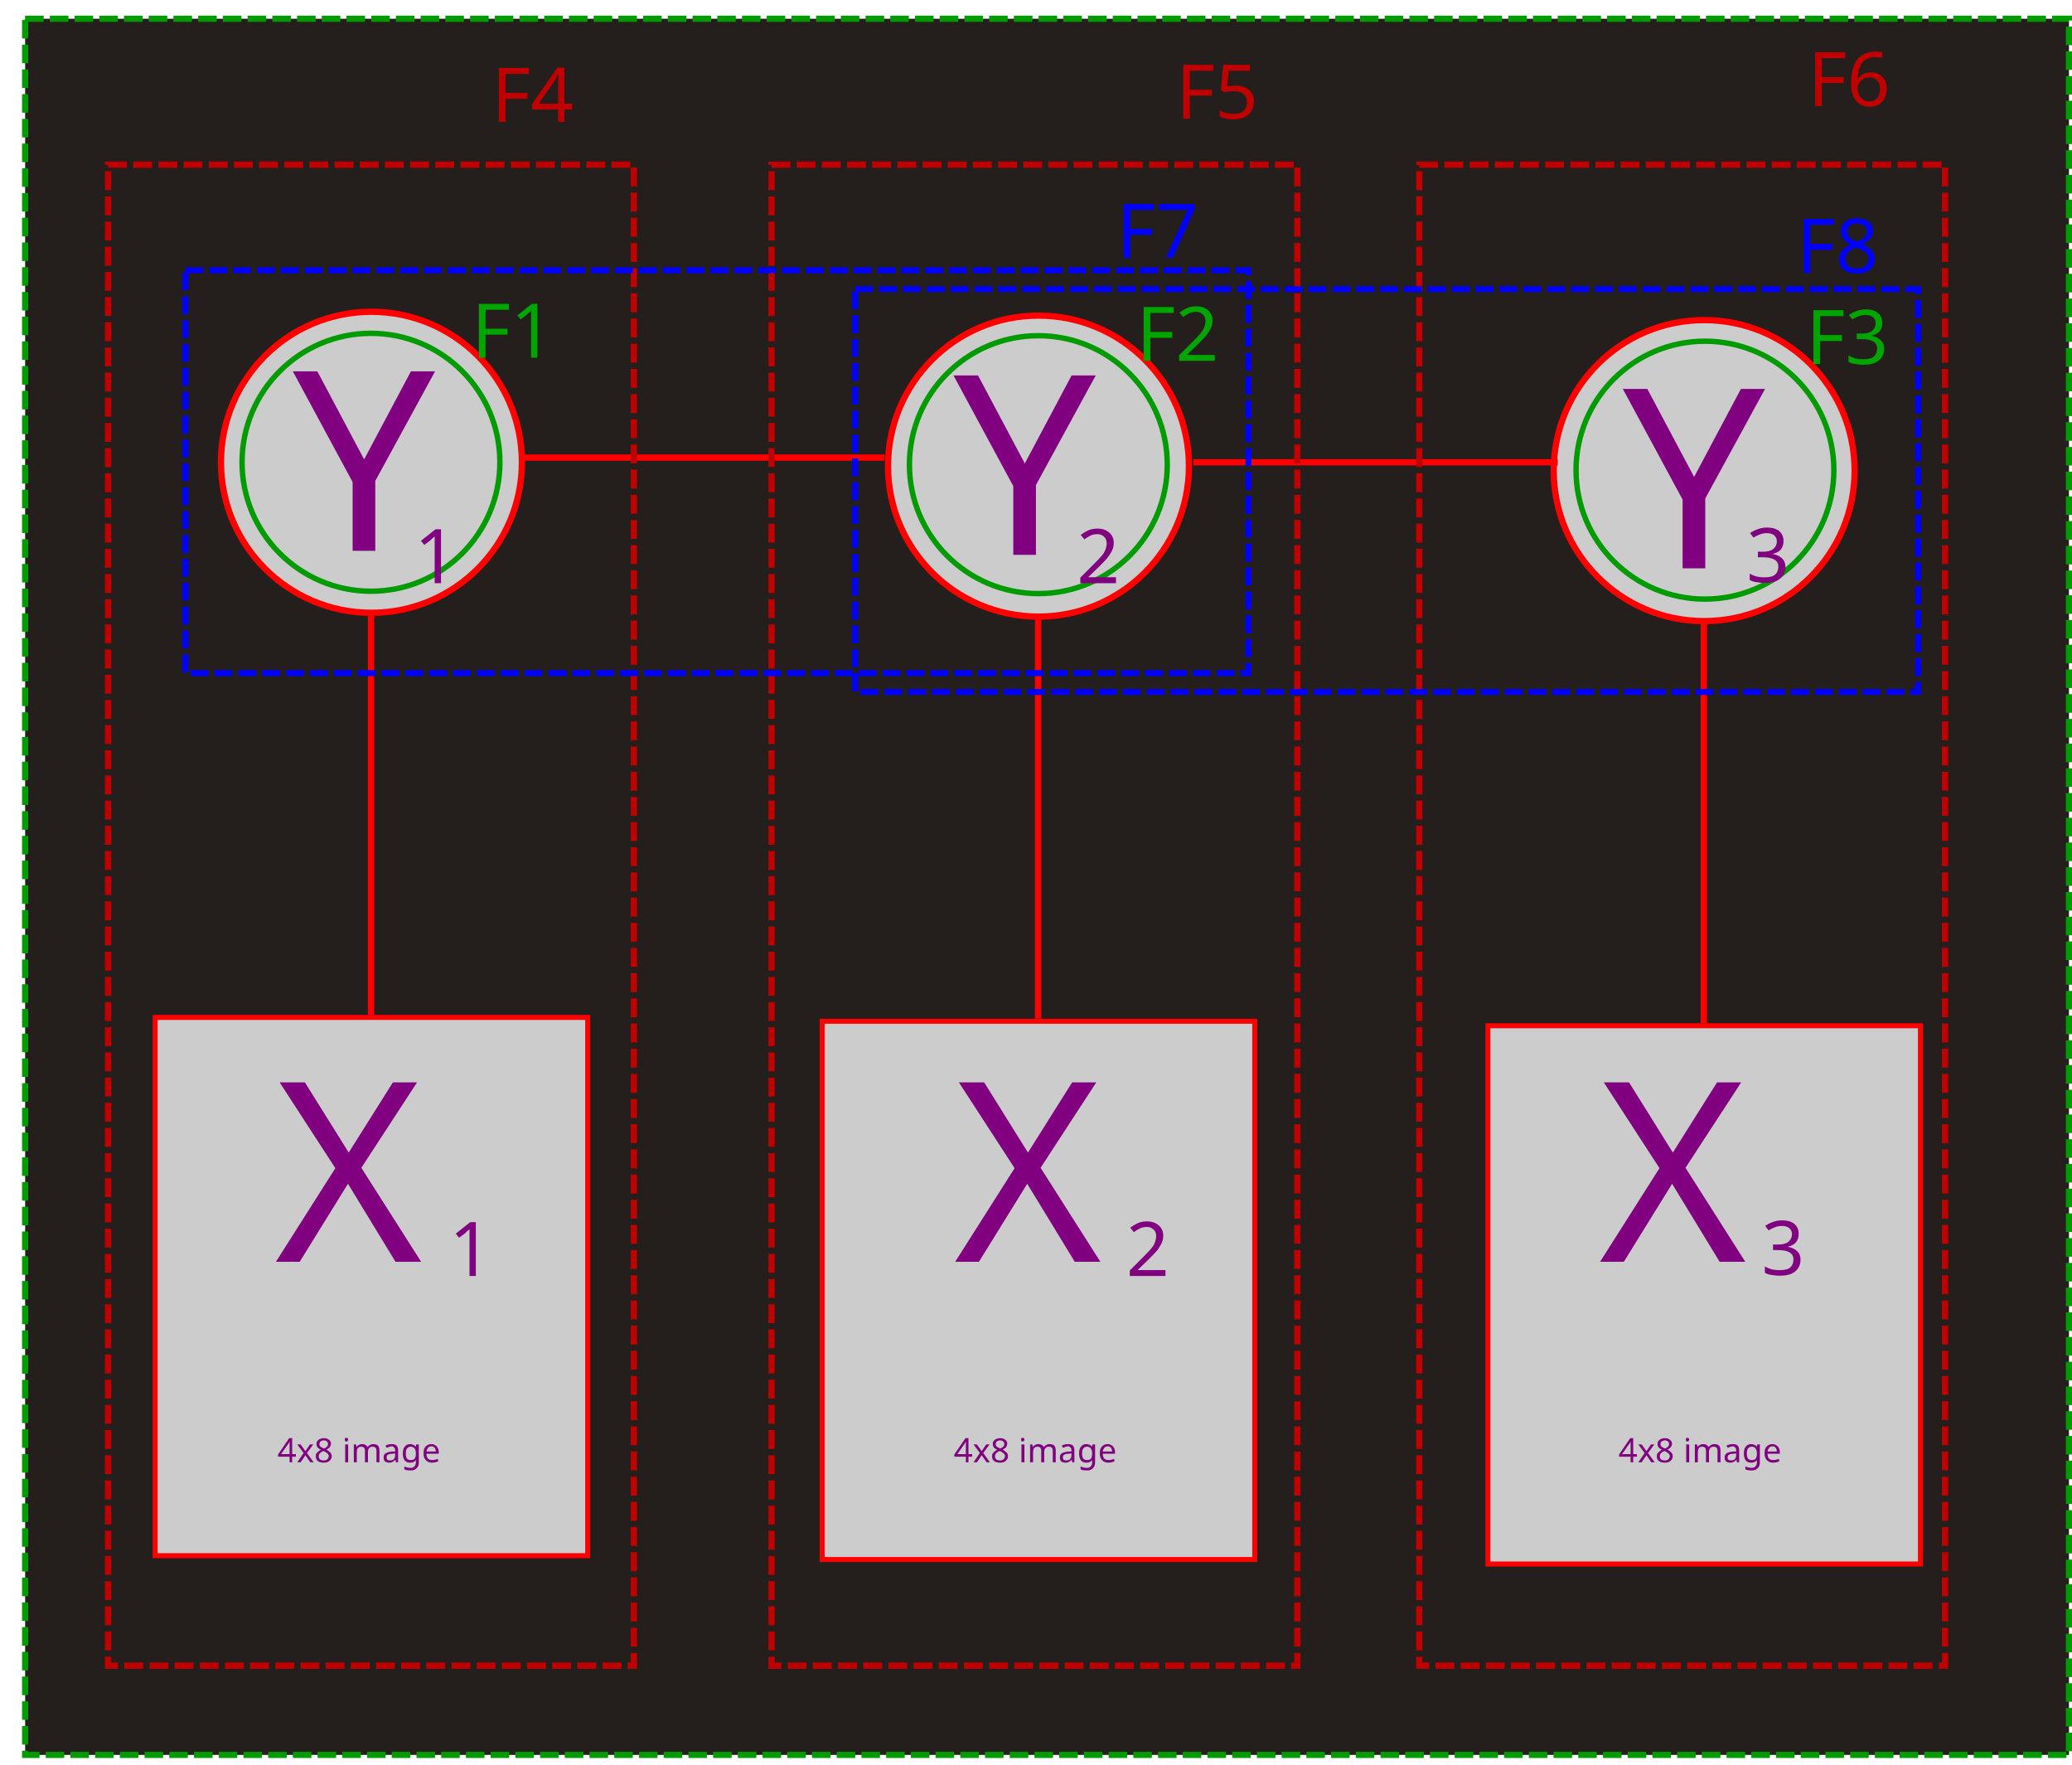
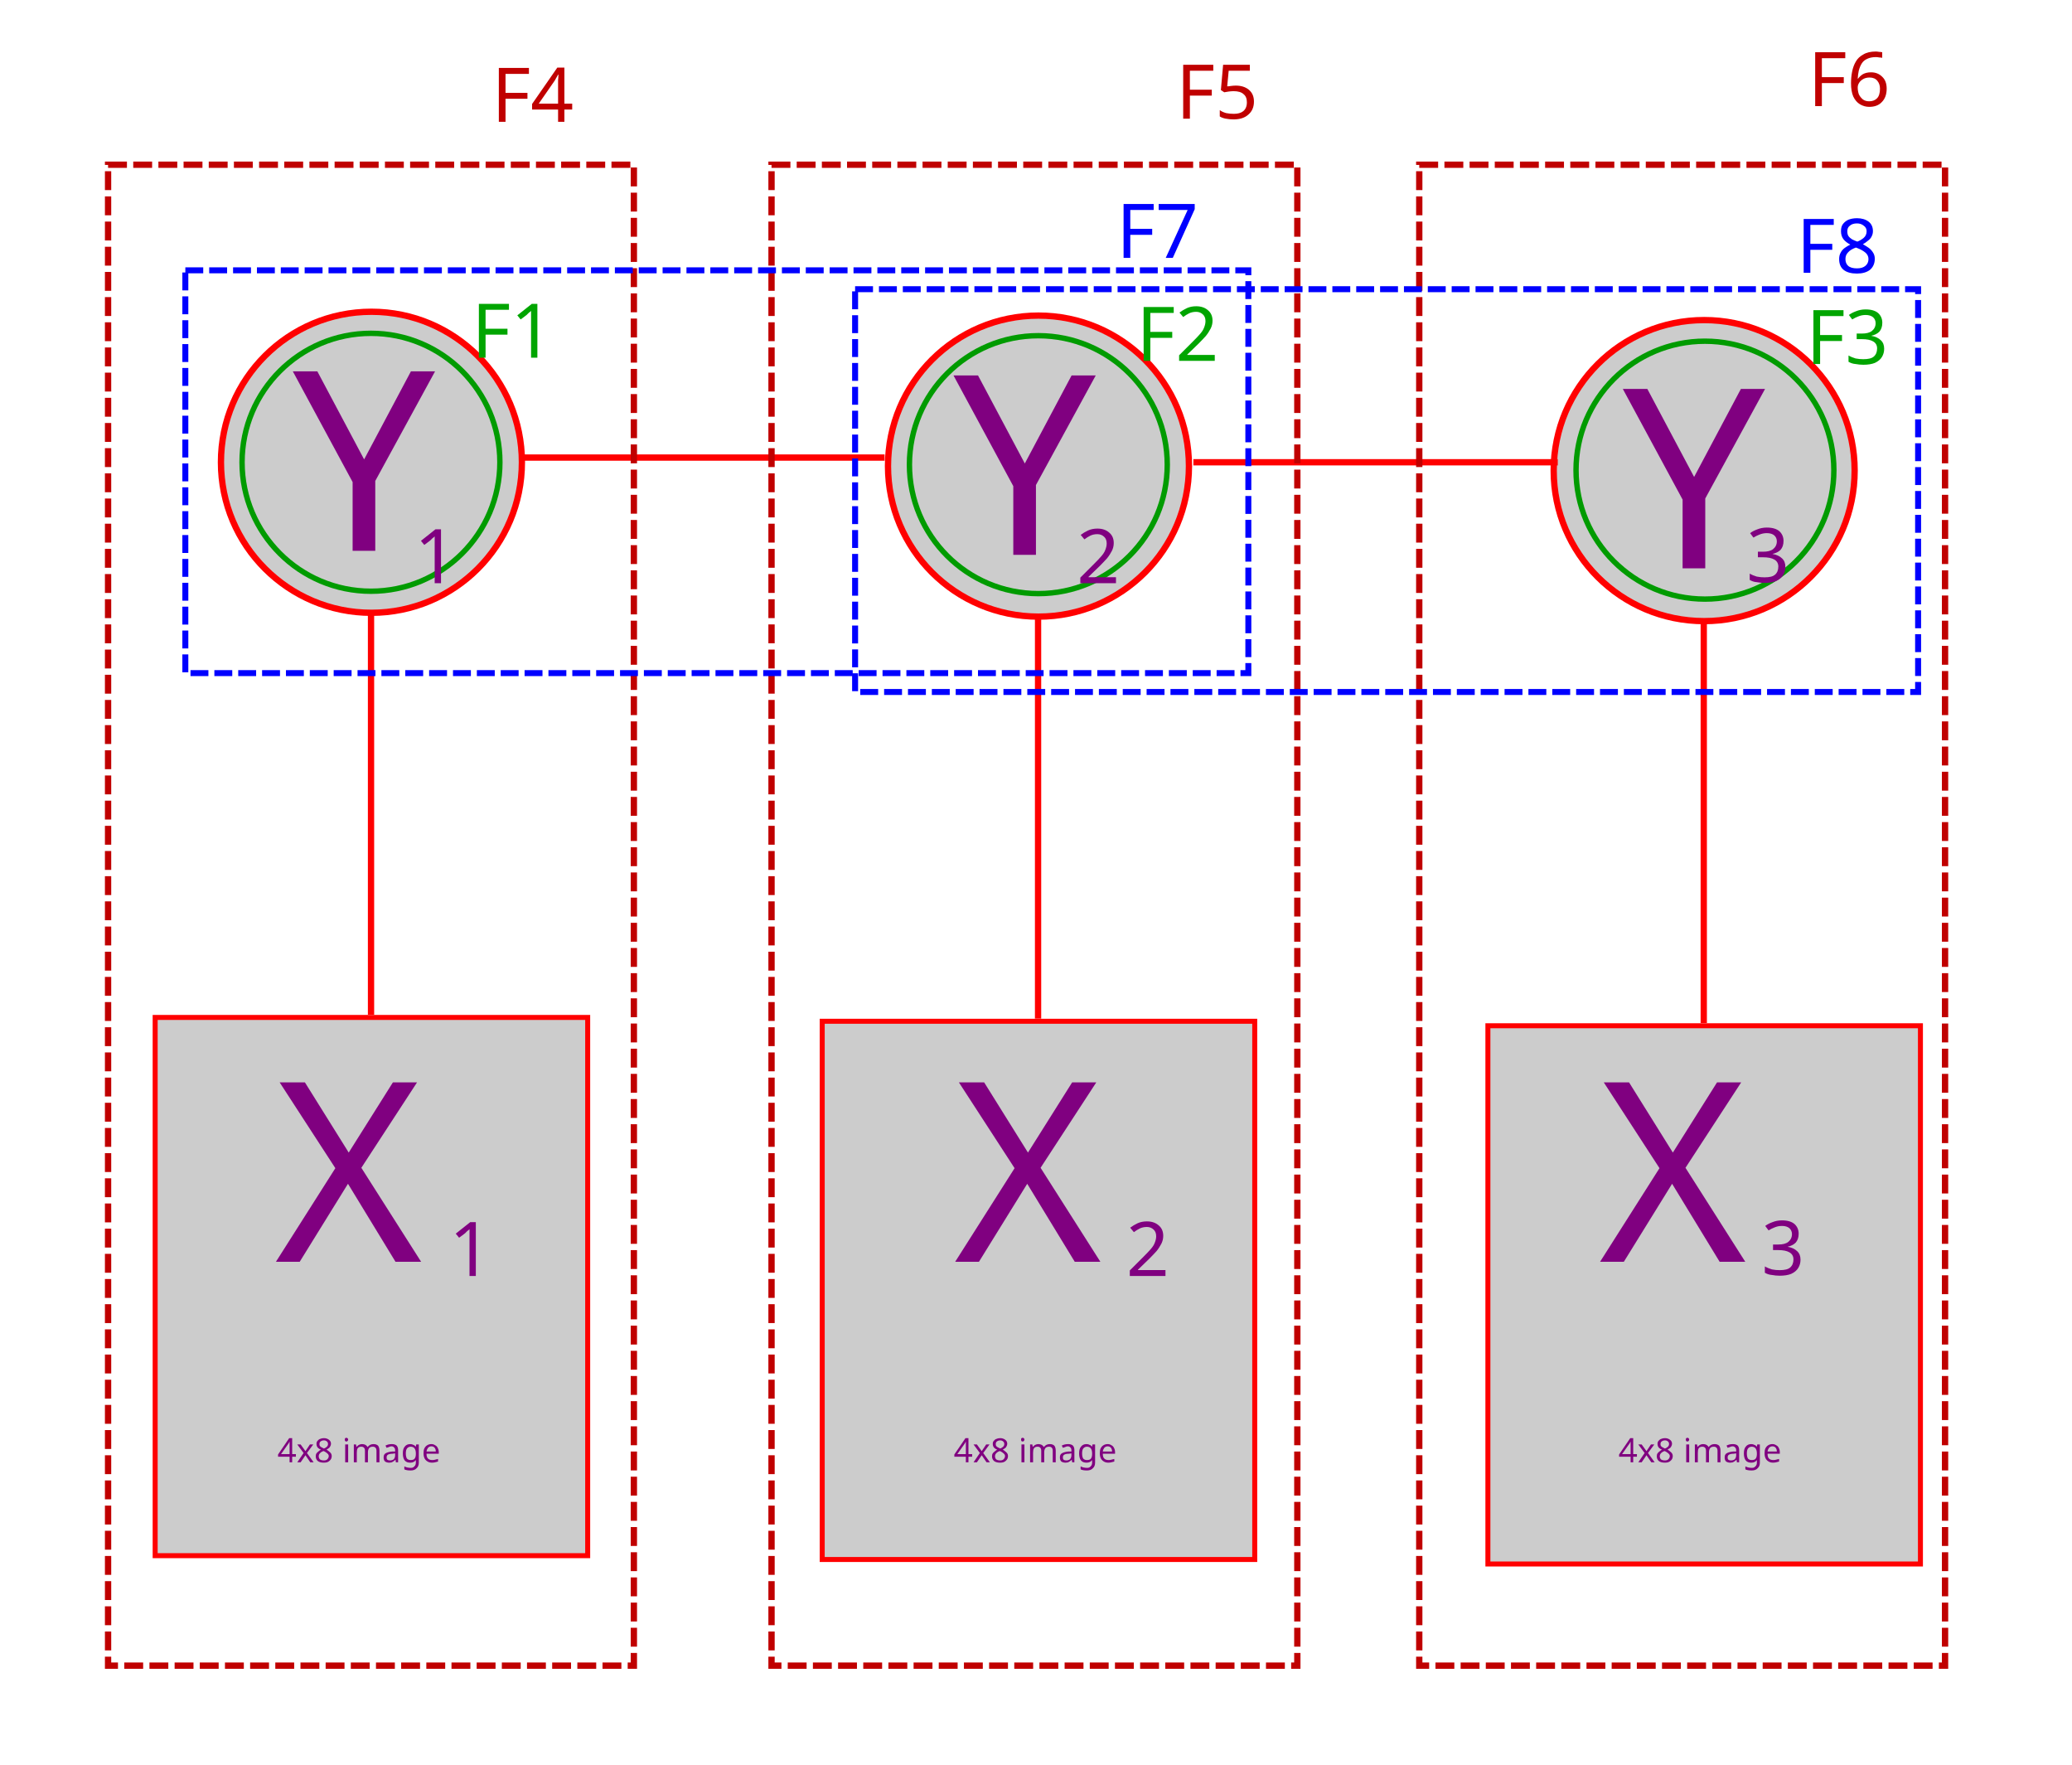
<svg xmlns="http://www.w3.org/2000/svg" width="87.176mm" height="74.211mm" viewBox="0 0 87.176 74.211" version="1.1" id="svg8">
  <defs id="defs2">
    <marker orient="auto" refY="0" refX="0" id="Arrow1Lend" style="overflow:visible">
      <path id="path845" d="M 0,0 5,-5 -12.5,0 5,5 Z" style="fill:#000000;fill-opacity:1;fill-rule:evenodd;stroke:#000000;stroke-width:1pt;stroke-opacity:1" transform="matrix(-0.8,0,0,-0.8,-10,0)" />
    </marker>
  </defs>
-   <g id="layer5" style="display:inline">
-     <rect style="fill:#241f1c;fill-opacity:1;fill-rule:nonzero;stroke:#009b00;stroke-width:0.26;stroke-miterlimit:4;stroke-dasharray:0.78, 0.26;stroke-dashoffset:0;stroke-opacity:1" id="rect901" width="85.99" height="73.025" x="1.058" y="0.789" />
-   </g>
  <g id="layer1" transform="translate(-14.42208,-27.39187)" style="display:inline">
    <circle style="fill:#cccccc;fill-opacity:1;fill-rule:nonzero;stroke:#ff0000;stroke-width:0.265;stroke-miterlimit:4;stroke-dasharray:none;stroke-opacity:1" id="path817" cx="30.049" cy="46.836" r="6.331" />
    <rect style="fill:#cccccc;fill-opacity:1;fill-rule:nonzero;stroke:#ff0000;stroke-width:0.21;stroke-miterlimit:4;stroke-dasharray:none;stroke-opacity:1" id="rect834" width="18.198" height="22.639" x="20.95" y="70.187" />
    <path style="fill:#cccccc;stroke:#ff0000;stroke-width:0.264;stroke-linecap:butt;stroke-linejoin:miter;stroke-miterlimit:4;stroke-dasharray:none;stroke-opacity:1" d="M 30.032,53.089 V 70.075" id="path840" />
    <circle style="fill:#cccccc;fill-opacity:1;fill-rule:nonzero;stroke:#ff0000;stroke-width:0.265;stroke-miterlimit:4;stroke-dasharray:none;stroke-opacity:1" id="path817-2" cx="58.114" cy="46.997" r="6.331" />
    <rect style="fill:#cccccc;fill-opacity:1;fill-rule:nonzero;stroke:#ff0000;stroke-width:0.21;stroke-miterlimit:4;stroke-dasharray:none;stroke-opacity:1" id="rect834-8" width="18.198" height="22.639" x="49.015" y="70.348" />
    <path style="fill:#cccccc;stroke:#ff0000;stroke-width:0.264;stroke-linecap:butt;stroke-linejoin:miter;stroke-miterlimit:4;stroke-dasharray:none;stroke-opacity:1" d="M 58.097,53.25 V 70.236" id="path840-9" />
    <circle style="fill:#cccccc;fill-opacity:1;fill-rule:nonzero;stroke:#ff0000;stroke-width:0.265;stroke-miterlimit:4;stroke-dasharray:none;stroke-opacity:1" id="path817-3" cx="86.122" cy="47.186" r="6.331" />
    <rect style="fill:#cccccc;fill-opacity:1;fill-rule:nonzero;stroke:#ff0000;stroke-width:0.21;stroke-miterlimit:4;stroke-dasharray:none;stroke-opacity:1" id="rect834-6" width="18.198" height="22.639" x="77.023" y="70.537" />
    <path style="fill:#cccccc;stroke:#ff0000;stroke-width:0.264;stroke-linecap:butt;stroke-linejoin:miter;stroke-miterlimit:4;stroke-dasharray:none;stroke-opacity:1" d="M 86.105,53.439 V 70.425" id="path840-8" />
    <path style="fill:#cccccc;stroke:#ff0000;stroke-width:0.265px;stroke-linecap:butt;stroke-linejoin:miter;stroke-opacity:1" d="m 36.309,46.638 c 15.332,0 15.332,0 15.332,0" id="path1168" />
    <path style="fill:#cccccc;stroke:#ff0000;stroke-width:0.265px;stroke-linecap:butt;stroke-linejoin:miter;stroke-opacity:1" d="m 64.631,46.836 c 15.332,0 15.332,0 15.332,0" id="path1168-0" />
  </g>
  <g id="layer4" transform="translate(-14.42208,-27.39187)" style="display:inline" />
  <g id="layer3" transform="translate(-14.42208,-27.39187)" style="display:inline">
    <rect style="fill:none;fill-opacity:1;fill-rule:nonzero;stroke:#c00000;stroke-width:0.265;stroke-miterlimit:4;stroke-dasharray:0.794, 0.265;stroke-dashoffset:0;stroke-opacity:1" id="rect1477" width="22.122" height="63.132" x="18.969" y="34.32" />
    <rect style="fill:none;fill-opacity:1;fill-rule:nonzero;stroke:#c00000;stroke-width:0.265;stroke-miterlimit:4;stroke-dasharray:0.794, 0.265;stroke-dashoffset:0;stroke-opacity:1" id="rect1477-4" width="22.122" height="63.132" x="46.883" y="34.32" />
    <rect style="fill:none;fill-opacity:1;fill-rule:nonzero;stroke:#c00000;stroke-width:0.265;stroke-miterlimit:4;stroke-dasharray:0.794, 0.265;stroke-dashoffset:0;stroke-opacity:1" id="rect1477-4-0" width="22.122" height="63.132" x="74.135" y="34.32" />
    <rect style="fill:none;fill-opacity:1;fill-rule:nonzero;stroke:#0000ff;stroke-width:0.251;stroke-miterlimit:4;stroke-dasharray:0.753, 0.251;stroke-dashoffset:0;stroke-opacity:1" id="rect1509" width="44.724" height="16.942" x="22.22" y="38.762" />
    <rect style="fill:none;fill-opacity:1;fill-rule:nonzero;stroke:#0000ff;stroke-width:0.251;stroke-miterlimit:4;stroke-dasharray:0.753, 0.251;stroke-dashoffset:0;stroke-opacity:1" id="rect1509-6" width="44.724" height="16.942" x="50.399" y="39.556" />
    <text xml:space="preserve" style="font-style:normal;font-variant:normal;font-weight:normal;font-stretch:normal;font-size:3.175px;line-height:1.25;font-family:sans-serif;-inkscape-font-specification:'sans-serif, Normal';font-variant-ligatures:normal;font-variant-caps:normal;font-variant-numeric:normal;font-feature-settings:normal;text-align:start;letter-spacing:0px;word-spacing:0px;writing-mode:lr-tb;text-anchor:start;fill:#0000ff;fill-opacity:1;stroke:none;stroke-width:0.265" x="61.383" y="38.237" id="text1528">
      <tspan id="tspan1526" x="61.383" y="38.237" style="font-style:normal;font-variant:normal;font-weight:normal;font-stretch:normal;font-size:3.175px;font-family:sans-serif;-inkscape-font-specification:'sans-serif, Normal';font-variant-ligatures:normal;font-variant-caps:normal;font-variant-numeric:normal;font-feature-settings:normal;text-align:start;writing-mode:lr-tb;text-anchor:start;fill:#0000ff;fill-opacity:1;stroke-width:0.265">F7</tspan>
    </text>
    <text xml:space="preserve" style="font-style:normal;font-variant:normal;font-weight:normal;font-stretch:normal;font-size:3.175px;line-height:1.25;font-family:sans-serif;-inkscape-font-specification:'sans-serif, Normal';font-variant-ligatures:normal;font-variant-caps:normal;font-variant-numeric:normal;font-feature-settings:normal;text-align:start;letter-spacing:0px;word-spacing:0px;writing-mode:lr-tb;text-anchor:start;fill:#0000ff;fill-opacity:1;stroke:none;stroke-width:0.265" x="89.998" y="38.866" id="text1528-4">
      <tspan id="tspan1526-7" x="89.998" y="38.866" style="font-style:normal;font-variant:normal;font-weight:normal;font-stretch:normal;font-size:3.175px;font-family:sans-serif;-inkscape-font-specification:'sans-serif, Normal';font-variant-ligatures:normal;font-variant-caps:normal;font-variant-numeric:normal;font-feature-settings:normal;text-align:start;writing-mode:lr-tb;text-anchor:start;fill:#0000ff;fill-opacity:1;stroke-width:0.265">F8</tspan>
    </text>
    <text xml:space="preserve" style="font-style:normal;font-variant:normal;font-weight:normal;font-stretch:normal;font-size:3.175px;line-height:1.25;font-family:sans-serif;-inkscape-font-specification:'sans-serif, Normal';font-variant-ligatures:normal;font-variant-caps:normal;font-variant-numeric:normal;font-feature-settings:normal;text-align:start;letter-spacing:0px;word-spacing:0px;writing-mode:lr-tb;text-anchor:start;fill:#c00000;fill-opacity:1;stroke:none;stroke-width:0.628;stroke-miterlimit:4;stroke-dasharray:1.884, 0.628;stroke-dashoffset:0" x="35.097" y="32.516" id="text1528-48">
      <tspan id="tspan1526-5" x="35.097" y="32.516" style="font-style:normal;font-variant:normal;font-weight:normal;font-stretch:normal;font-size:3.175px;font-family:sans-serif;-inkscape-font-specification:'sans-serif, Normal';font-variant-ligatures:normal;font-variant-caps:normal;font-variant-numeric:normal;font-feature-settings:normal;text-align:start;writing-mode:lr-tb;text-anchor:start;fill:#c00000;fill-opacity:1;stroke-width:0.628;stroke-miterlimit:4;stroke-dasharray:1.884, 0.628;stroke-dashoffset:0">F4</tspan>
      <tspan x="35.097" y="36.484" style="font-style:normal;font-variant:normal;font-weight:normal;font-stretch:normal;font-size:3.175px;font-family:sans-serif;-inkscape-font-specification:'sans-serif, Normal';font-variant-ligatures:normal;font-variant-caps:normal;font-variant-numeric:normal;font-feature-settings:normal;text-align:start;writing-mode:lr-tb;text-anchor:start;fill:#c00000;fill-opacity:1;stroke-width:0.628;stroke-miterlimit:4;stroke-dasharray:1.884, 0.628;stroke-dashoffset:0" id="tspan1566" />
    </text>
    <text xml:space="preserve" style="font-style:normal;font-variant:normal;font-weight:normal;font-stretch:normal;font-size:3.175px;line-height:1.25;font-family:sans-serif;-inkscape-font-specification:'sans-serif, Normal';font-variant-ligatures:normal;font-variant-caps:normal;font-variant-numeric:normal;font-feature-settings:normal;text-align:start;letter-spacing:0px;word-spacing:0px;writing-mode:lr-tb;text-anchor:start;fill:#c00000;fill-opacity:1;stroke:none;stroke-width:0.628;stroke-miterlimit:4;stroke-dasharray:1.884, 0.628;stroke-dashoffset:0" x="63.89" y="32.383" id="text1528-48-8">
      <tspan id="tspan1526-5-2" x="63.89" y="32.383" style="font-style:normal;font-variant:normal;font-weight:normal;font-stretch:normal;font-size:3.175px;font-family:sans-serif;-inkscape-font-specification:'sans-serif, Normal';font-variant-ligatures:normal;font-variant-caps:normal;font-variant-numeric:normal;font-feature-settings:normal;text-align:start;writing-mode:lr-tb;text-anchor:start;fill:#c00000;fill-opacity:1;stroke-width:0.628;stroke-miterlimit:4;stroke-dasharray:1.884, 0.628;stroke-dashoffset:0">F5</tspan>
      <tspan x="63.89" y="36.352" style="font-style:normal;font-variant:normal;font-weight:normal;font-stretch:normal;font-size:3.175px;font-family:sans-serif;-inkscape-font-specification:'sans-serif, Normal';font-variant-ligatures:normal;font-variant-caps:normal;font-variant-numeric:normal;font-feature-settings:normal;text-align:start;writing-mode:lr-tb;text-anchor:start;fill:#c00000;fill-opacity:1;stroke-width:0.628;stroke-miterlimit:4;stroke-dasharray:1.884, 0.628;stroke-dashoffset:0" id="tspan1566-6" />
    </text>
    <text xml:space="preserve" style="font-style:normal;font-variant:normal;font-weight:normal;font-stretch:normal;font-size:3.175px;line-height:1.25;font-family:sans-serif;-inkscape-font-specification:'sans-serif, Normal';font-variant-ligatures:normal;font-variant-caps:normal;font-variant-numeric:normal;font-feature-settings:normal;text-align:start;letter-spacing:0px;word-spacing:0px;writing-mode:lr-tb;text-anchor:start;fill:#c00000;fill-opacity:1;stroke:none;stroke-width:0.628;stroke-miterlimit:4;stroke-dasharray:1.884, 0.628;stroke-dashoffset:0" x="90.481" y="31.854" id="text1528-48-0">
      <tspan id="tspan1526-5-6" x="90.481" y="31.854" style="font-style:normal;font-variant:normal;font-weight:normal;font-stretch:normal;font-size:3.175px;font-family:sans-serif;-inkscape-font-specification:'sans-serif, Normal';font-variant-ligatures:normal;font-variant-caps:normal;font-variant-numeric:normal;font-feature-settings:normal;text-align:start;writing-mode:lr-tb;text-anchor:start;fill:#c00000;fill-opacity:1;stroke-width:0.628;stroke-miterlimit:4;stroke-dasharray:1.884, 0.628;stroke-dashoffset:0">F6</tspan>
      <tspan x="90.481" y="35.823" style="font-style:normal;font-variant:normal;font-weight:normal;font-stretch:normal;font-size:3.175px;font-family:sans-serif;-inkscape-font-specification:'sans-serif, Normal';font-variant-ligatures:normal;font-variant-caps:normal;font-variant-numeric:normal;font-feature-settings:normal;text-align:start;writing-mode:lr-tb;text-anchor:start;fill:#c00000;fill-opacity:1;stroke-width:0.628;stroke-miterlimit:4;stroke-dasharray:1.884, 0.628;stroke-dashoffset:0" id="tspan1566-64" />
    </text>
    <text xml:space="preserve" style="font-style:normal;font-variant:normal;font-weight:normal;font-stretch:normal;font-size:3.175px;line-height:1.25;font-family:sans-serif;-inkscape-font-specification:'sans-serif, Normal';font-variant-ligatures:normal;font-variant-caps:normal;font-variant-numeric:normal;font-feature-settings:normal;text-align:start;letter-spacing:0px;word-spacing:0px;writing-mode:lr-tb;text-anchor:start;fill:#00a500;fill-opacity:1;stroke:none;stroke-width:0.265" x="34.257" y="42.438" id="text1528-48-6">
      <tspan id="tspan1526-5-28" x="34.257" y="42.438" style="font-style:normal;font-variant:normal;font-weight:normal;font-stretch:normal;font-size:3.175px;font-family:sans-serif;-inkscape-font-specification:'sans-serif, Normal';font-variant-ligatures:normal;font-variant-caps:normal;font-variant-numeric:normal;font-feature-settings:normal;text-align:start;writing-mode:lr-tb;text-anchor:start;fill:#00a500;fill-opacity:1;stroke-width:0.265">F1</tspan>
      <tspan x="34.257" y="46.406" style="font-style:normal;font-variant:normal;font-weight:normal;font-stretch:normal;font-size:3.175px;font-family:sans-serif;-inkscape-font-specification:'sans-serif, Normal';font-variant-ligatures:normal;font-variant-caps:normal;font-variant-numeric:normal;font-feature-settings:normal;text-align:start;writing-mode:lr-tb;text-anchor:start;fill:#00a500;fill-opacity:1;stroke-width:0.265" id="tspan1566-9" />
    </text>
    <text xml:space="preserve" style="font-style:normal;font-variant:normal;font-weight:normal;font-stretch:normal;font-size:3.175px;line-height:1.25;font-family:sans-serif;-inkscape-font-specification:'sans-serif, Normal';font-variant-ligatures:normal;font-variant-caps:normal;font-variant-numeric:normal;font-feature-settings:normal;text-align:start;letter-spacing:0px;word-spacing:0px;writing-mode:lr-tb;text-anchor:start;fill:#00a500;fill-opacity:1;stroke:none;stroke-width:0.265" x="62.227" y="42.57" id="text1528-48-6-6">
      <tspan id="tspan1526-5-28-0" x="62.227" y="42.57" style="font-style:normal;font-variant:normal;font-weight:normal;font-stretch:normal;font-size:3.175px;font-family:sans-serif;-inkscape-font-specification:'sans-serif, Normal';font-variant-ligatures:normal;font-variant-caps:normal;font-variant-numeric:normal;font-feature-settings:normal;text-align:start;writing-mode:lr-tb;text-anchor:start;fill:#00a500;fill-opacity:1;stroke-width:0.265">F2</tspan>
      <tspan x="62.227" y="46.539" style="font-style:normal;font-variant:normal;font-weight:normal;font-stretch:normal;font-size:3.175px;font-family:sans-serif;-inkscape-font-specification:'sans-serif, Normal';font-variant-ligatures:normal;font-variant-caps:normal;font-variant-numeric:normal;font-feature-settings:normal;text-align:start;writing-mode:lr-tb;text-anchor:start;fill:#00a500;fill-opacity:1;stroke-width:0.265" id="tspan1566-9-7" />
    </text>
    <text xml:space="preserve" style="font-style:normal;font-variant:normal;font-weight:normal;font-stretch:normal;font-size:3.175px;line-height:1.25;font-family:sans-serif;-inkscape-font-specification:'sans-serif, Normal';font-variant-ligatures:normal;font-variant-caps:normal;font-variant-numeric:normal;font-feature-settings:normal;text-align:start;letter-spacing:0px;word-spacing:0px;writing-mode:lr-tb;text-anchor:start;fill:#00a500;fill-opacity:1;stroke:none;stroke-width:0.265" x="90.406" y="42.702" id="text1528-48-6-0">
      <tspan x="90.406" y="42.702" style="font-style:normal;font-variant:normal;font-weight:normal;font-stretch:normal;font-size:3.175px;font-family:sans-serif;-inkscape-font-specification:'sans-serif, Normal';font-variant-ligatures:normal;font-variant-caps:normal;font-variant-numeric:normal;font-feature-settings:normal;text-align:start;writing-mode:lr-tb;text-anchor:start;fill:#00a500;fill-opacity:1;stroke-width:0.265" id="tspan1670">F3</tspan>
      <tspan x="90.406" y="46.671" style="font-style:normal;font-variant:normal;font-weight:normal;font-stretch:normal;font-size:3.175px;font-family:sans-serif;-inkscape-font-specification:'sans-serif, Normal';font-variant-ligatures:normal;font-variant-caps:normal;font-variant-numeric:normal;font-feature-settings:normal;text-align:start;writing-mode:lr-tb;text-anchor:start;fill:#00a500;fill-opacity:1;stroke-width:0.265" id="tspan1566-9-0" />
    </text>
    <circle style="fill:none;fill-opacity:1;fill-rule:nonzero;stroke:#009b00;stroke-width:0.227;stroke-miterlimit:4;stroke-dasharray:none;stroke-opacity:1" id="path817-1" cx="30.03" cy="46.836" r="5.424" />
    <circle style="fill:none;fill-opacity:1;fill-rule:nonzero;stroke:#009b00;stroke-width:0.227;stroke-miterlimit:4;stroke-dasharray:none;stroke-opacity:1" id="path817-1-3" cx="58.109" cy="46.936" r="5.424" />
    <circle style="fill:none;fill-opacity:1;fill-rule:nonzero;stroke:#009b00;stroke-width:0.227;stroke-miterlimit:4;stroke-dasharray:none;stroke-opacity:1" id="path817-1-3-7" cx="86.155" cy="47.167" r="5.424" />
  </g>
  <g id="layer2" style="display:inline" transform="translate(-14.42208,-27.39187)">
    <text xml:space="preserve" style="font-style:normal;font-weight:normal;font-size:10.583px;line-height:1.25;font-family:sans-serif;letter-spacing:0px;word-spacing:0px;fill:#800080;fill-opacity:1;stroke:none;stroke-width:0.265" x="26.742" y="50.56" id="text1188">
      <tspan id="tspan1186" x="26.742" y="50.56" style="fill:#800080;stroke-width:0.265">Y</tspan>
    </text>
    <text xml:space="preserve" style="font-style:normal;font-weight:normal;font-size:10.583px;line-height:1.25;font-family:sans-serif;letter-spacing:0px;word-spacing:0px;display:inline;fill:#800080;fill-opacity:1;stroke:none;stroke-width:0.265" x="54.541" y="50.732" id="text1188-5">
      <tspan id="tspan1186-7" x="54.541" y="50.732" style="fill:#800080;stroke-width:0.265">Y</tspan>
    </text>
    <text xml:space="preserve" style="font-style:normal;font-weight:normal;font-size:10.583px;line-height:1.25;font-family:sans-serif;letter-spacing:0px;word-spacing:0px;display:inline;fill:#800080;fill-opacity:1;stroke:none;stroke-width:0.265" x="82.701" y="51.299" id="text1188-4">
      <tspan id="tspan1186-9" x="82.701" y="51.299" style="fill:#800080;stroke-width:0.265">Y</tspan>
    </text>
    <text xml:space="preserve" style="font-style:normal;font-weight:normal;font-size:10.583px;line-height:1.25;font-family:sans-serif;letter-spacing:0px;word-spacing:0px;fill:#800080;fill-opacity:1;stroke:none;stroke-width:0.265" x="31.852" y="51.921" id="text1218">
      <tspan id="tspan1216" x="31.852" y="51.921" style="font-style:normal;font-variant:normal;font-weight:normal;font-stretch:normal;font-size:3.175px;font-family:sans-serif;-inkscape-font-specification:'sans-serif, Normal';font-variant-ligatures:normal;font-variant-caps:normal;font-variant-numeric:normal;font-feature-settings:normal;text-align:start;writing-mode:lr-tb;text-anchor:start;fill:#800080;stroke-width:0.265">1</tspan>
    </text>
    <text xml:space="preserve" style="font-style:normal;font-weight:normal;font-size:10.583px;line-height:1.25;font-family:sans-serif;letter-spacing:0px;word-spacing:0px;display:inline;fill:#800080;fill-opacity:1;stroke:none;stroke-width:0.265" x="59.719" y="51.921" id="text1218-9">
      <tspan id="tspan1216-4" x="59.719" y="51.921" style="font-style:normal;font-variant:normal;font-weight:normal;font-stretch:normal;font-size:3.175px;font-family:sans-serif;-inkscape-font-specification:'sans-serif, Normal';font-variant-ligatures:normal;font-variant-caps:normal;font-variant-numeric:normal;font-feature-settings:normal;text-align:start;writing-mode:lr-tb;text-anchor:start;fill:#800080;stroke-width:0.265">2</tspan>
    </text>
    <text xml:space="preserve" style="font-style:normal;font-weight:normal;font-size:10.583px;line-height:1.25;font-family:sans-serif;letter-spacing:0px;word-spacing:0px;display:inline;fill:#800080;fill-opacity:1;stroke:none;stroke-width:0.265" x="87.9" y="51.876" id="text1218-9-3">
      <tspan id="tspan1216-4-5" x="87.9" y="51.876" style="font-style:normal;font-variant:normal;font-weight:normal;font-stretch:normal;font-size:3.175px;font-family:sans-serif;-inkscape-font-specification:'sans-serif, Normal';font-variant-ligatures:normal;font-variant-caps:normal;font-variant-numeric:normal;font-feature-settings:normal;text-align:start;writing-mode:lr-tb;text-anchor:start;fill:#800080;stroke-width:0.265">3</tspan>
    </text>
    <text xml:space="preserve" style="font-style:normal;font-weight:normal;font-size:10.583px;line-height:1.25;font-family:sans-serif;letter-spacing:0px;word-spacing:0px;display:inline;fill:#800080;fill-opacity:1;stroke:none;stroke-width:0.265" x="33.317" y="81.062" id="text1218-99">
      <tspan id="tspan1216-7" x="33.317" y="81.062" style="font-style:normal;font-variant:normal;font-weight:normal;font-stretch:normal;font-size:3.175px;font-family:sans-serif;-inkscape-font-specification:'sans-serif, Normal';font-variant-ligatures:normal;font-variant-caps:normal;font-variant-numeric:normal;font-feature-settings:normal;text-align:start;writing-mode:lr-tb;text-anchor:start;fill:#800080;stroke-width:0.265">1</tspan>
    </text>
    <text xml:space="preserve" style="font-style:normal;font-weight:normal;font-size:10.583px;line-height:1.25;font-family:sans-serif;letter-spacing:0px;word-spacing:0px;display:inline;fill:#800080;fill-opacity:1;stroke:none;stroke-width:0.265" x="61.801" y="81.062" id="text1218-9-0">
      <tspan id="tspan1216-4-1" x="61.801" y="81.062" style="font-style:normal;font-variant:normal;font-weight:normal;font-stretch:normal;font-size:3.175px;font-family:sans-serif;-inkscape-font-specification:'sans-serif, Normal';font-variant-ligatures:normal;font-variant-caps:normal;font-variant-numeric:normal;font-feature-settings:normal;text-align:start;writing-mode:lr-tb;text-anchor:start;fill:#800080;stroke-width:0.265">2</tspan>
    </text>
    <text xml:space="preserve" style="font-style:normal;font-weight:normal;font-size:10.583px;line-height:1.25;font-family:sans-serif;letter-spacing:0px;word-spacing:0px;display:inline;fill:#800080;fill-opacity:1;stroke:none;stroke-width:0.265" x="88.536" y="81.017" id="text1218-9-3-2">
      <tspan id="tspan1216-4-5-1" x="88.536" y="81.017" style="font-style:normal;font-variant:normal;font-weight:normal;font-stretch:normal;font-size:3.175px;font-family:sans-serif;-inkscape-font-specification:'sans-serif, Normal';font-variant-ligatures:normal;font-variant-caps:normal;font-variant-numeric:normal;font-feature-settings:normal;text-align:start;writing-mode:lr-tb;text-anchor:start;fill:#800080;stroke-width:0.265">3</tspan>
    </text>
    <text xml:space="preserve" style="font-style:normal;font-weight:normal;font-size:10.583px;line-height:1.25;font-family:sans-serif;letter-spacing:0px;word-spacing:0px;display:inline;fill:#800080;fill-opacity:1;stroke:none;stroke-width:0.265" x="25.986" y="80.467" id="text1188-2">
      <tspan id="tspan1186-0" x="25.986" y="80.467" style="fill:#800080;stroke-width:0.265">X</tspan>
    </text>
    <text xml:space="preserve" style="font-style:normal;font-weight:normal;font-size:10.583px;line-height:1.25;font-family:sans-serif;letter-spacing:0px;word-spacing:0px;display:inline;fill:#800080;fill-opacity:1;stroke:none;stroke-width:0.265" x="54.564" y="80.467" id="text1188-2-7">
      <tspan id="tspan1186-0-3" x="54.564" y="80.467" style="fill:#800080;stroke-width:0.265">X</tspan>
    </text>
    <text xml:space="preserve" style="font-style:normal;font-weight:normal;font-size:10.583px;line-height:1.25;font-family:sans-serif;letter-spacing:0px;word-spacing:0px;display:inline;fill:#800080;fill-opacity:1;stroke:none;stroke-width:0.265" x="81.695" y="80.467" id="text1188-2-1">
      <tspan id="tspan1186-0-1" x="81.695" y="80.467" style="fill:#800080;stroke-width:0.265">X</tspan>
    </text>
    <text xml:space="preserve" style="font-style:normal;font-weight:normal;font-size:10.583px;line-height:1.25;font-family:sans-serif;letter-spacing:0px;word-spacing:0px;display:inline;fill:#800080;fill-opacity:1;stroke:none;stroke-width:0.265" x="26.09" y="88.899" id="text1218-99-9">
      <tspan id="tspan1216-7-0" x="26.09" y="88.899" style="font-style:normal;font-variant:normal;font-weight:normal;font-stretch:normal;font-size:1.411px;font-family:sans-serif;-inkscape-font-specification:'sans-serif, Normal';font-variant-ligatures:normal;font-variant-caps:normal;font-variant-numeric:normal;font-feature-settings:normal;text-align:start;writing-mode:lr-tb;text-anchor:start;fill:#800080;stroke-width:0.265">4x8 image</tspan>
    </text>
    <text xml:space="preserve" style="font-style:normal;font-weight:normal;font-size:10.583px;line-height:1.25;font-family:sans-serif;letter-spacing:0px;word-spacing:0px;display:inline;fill:#800080;fill-opacity:1;stroke:none;stroke-width:0.265" x="54.543" y="88.899" id="text1218-99-9-5">
      <tspan id="tspan1216-7-0-6" x="54.543" y="88.899" style="font-style:normal;font-variant:normal;font-weight:normal;font-stretch:normal;font-size:1.411px;font-family:sans-serif;-inkscape-font-specification:'sans-serif, Normal';font-variant-ligatures:normal;font-variant-caps:normal;font-variant-numeric:normal;font-feature-settings:normal;text-align:start;writing-mode:lr-tb;text-anchor:start;fill:#800080;stroke-width:0.265">4x8 image</tspan>
    </text>
    <text xml:space="preserve" style="font-style:normal;font-weight:normal;font-size:10.583px;line-height:1.25;font-family:sans-serif;letter-spacing:0px;word-spacing:0px;display:inline;fill:#800080;fill-opacity:1;stroke:none;stroke-width:0.265" x="82.512" y="88.899" id="text1218-99-9-7">
      <tspan id="tspan1216-7-0-7" x="82.512" y="88.899" style="font-style:normal;font-variant:normal;font-weight:normal;font-stretch:normal;font-size:1.411px;font-family:sans-serif;-inkscape-font-specification:'sans-serif, Normal';font-variant-ligatures:normal;font-variant-caps:normal;font-variant-numeric:normal;font-feature-settings:normal;text-align:start;writing-mode:lr-tb;text-anchor:start;fill:#800080;stroke-width:0.265">4x8 image</tspan>
    </text>
  </g>
</svg>
